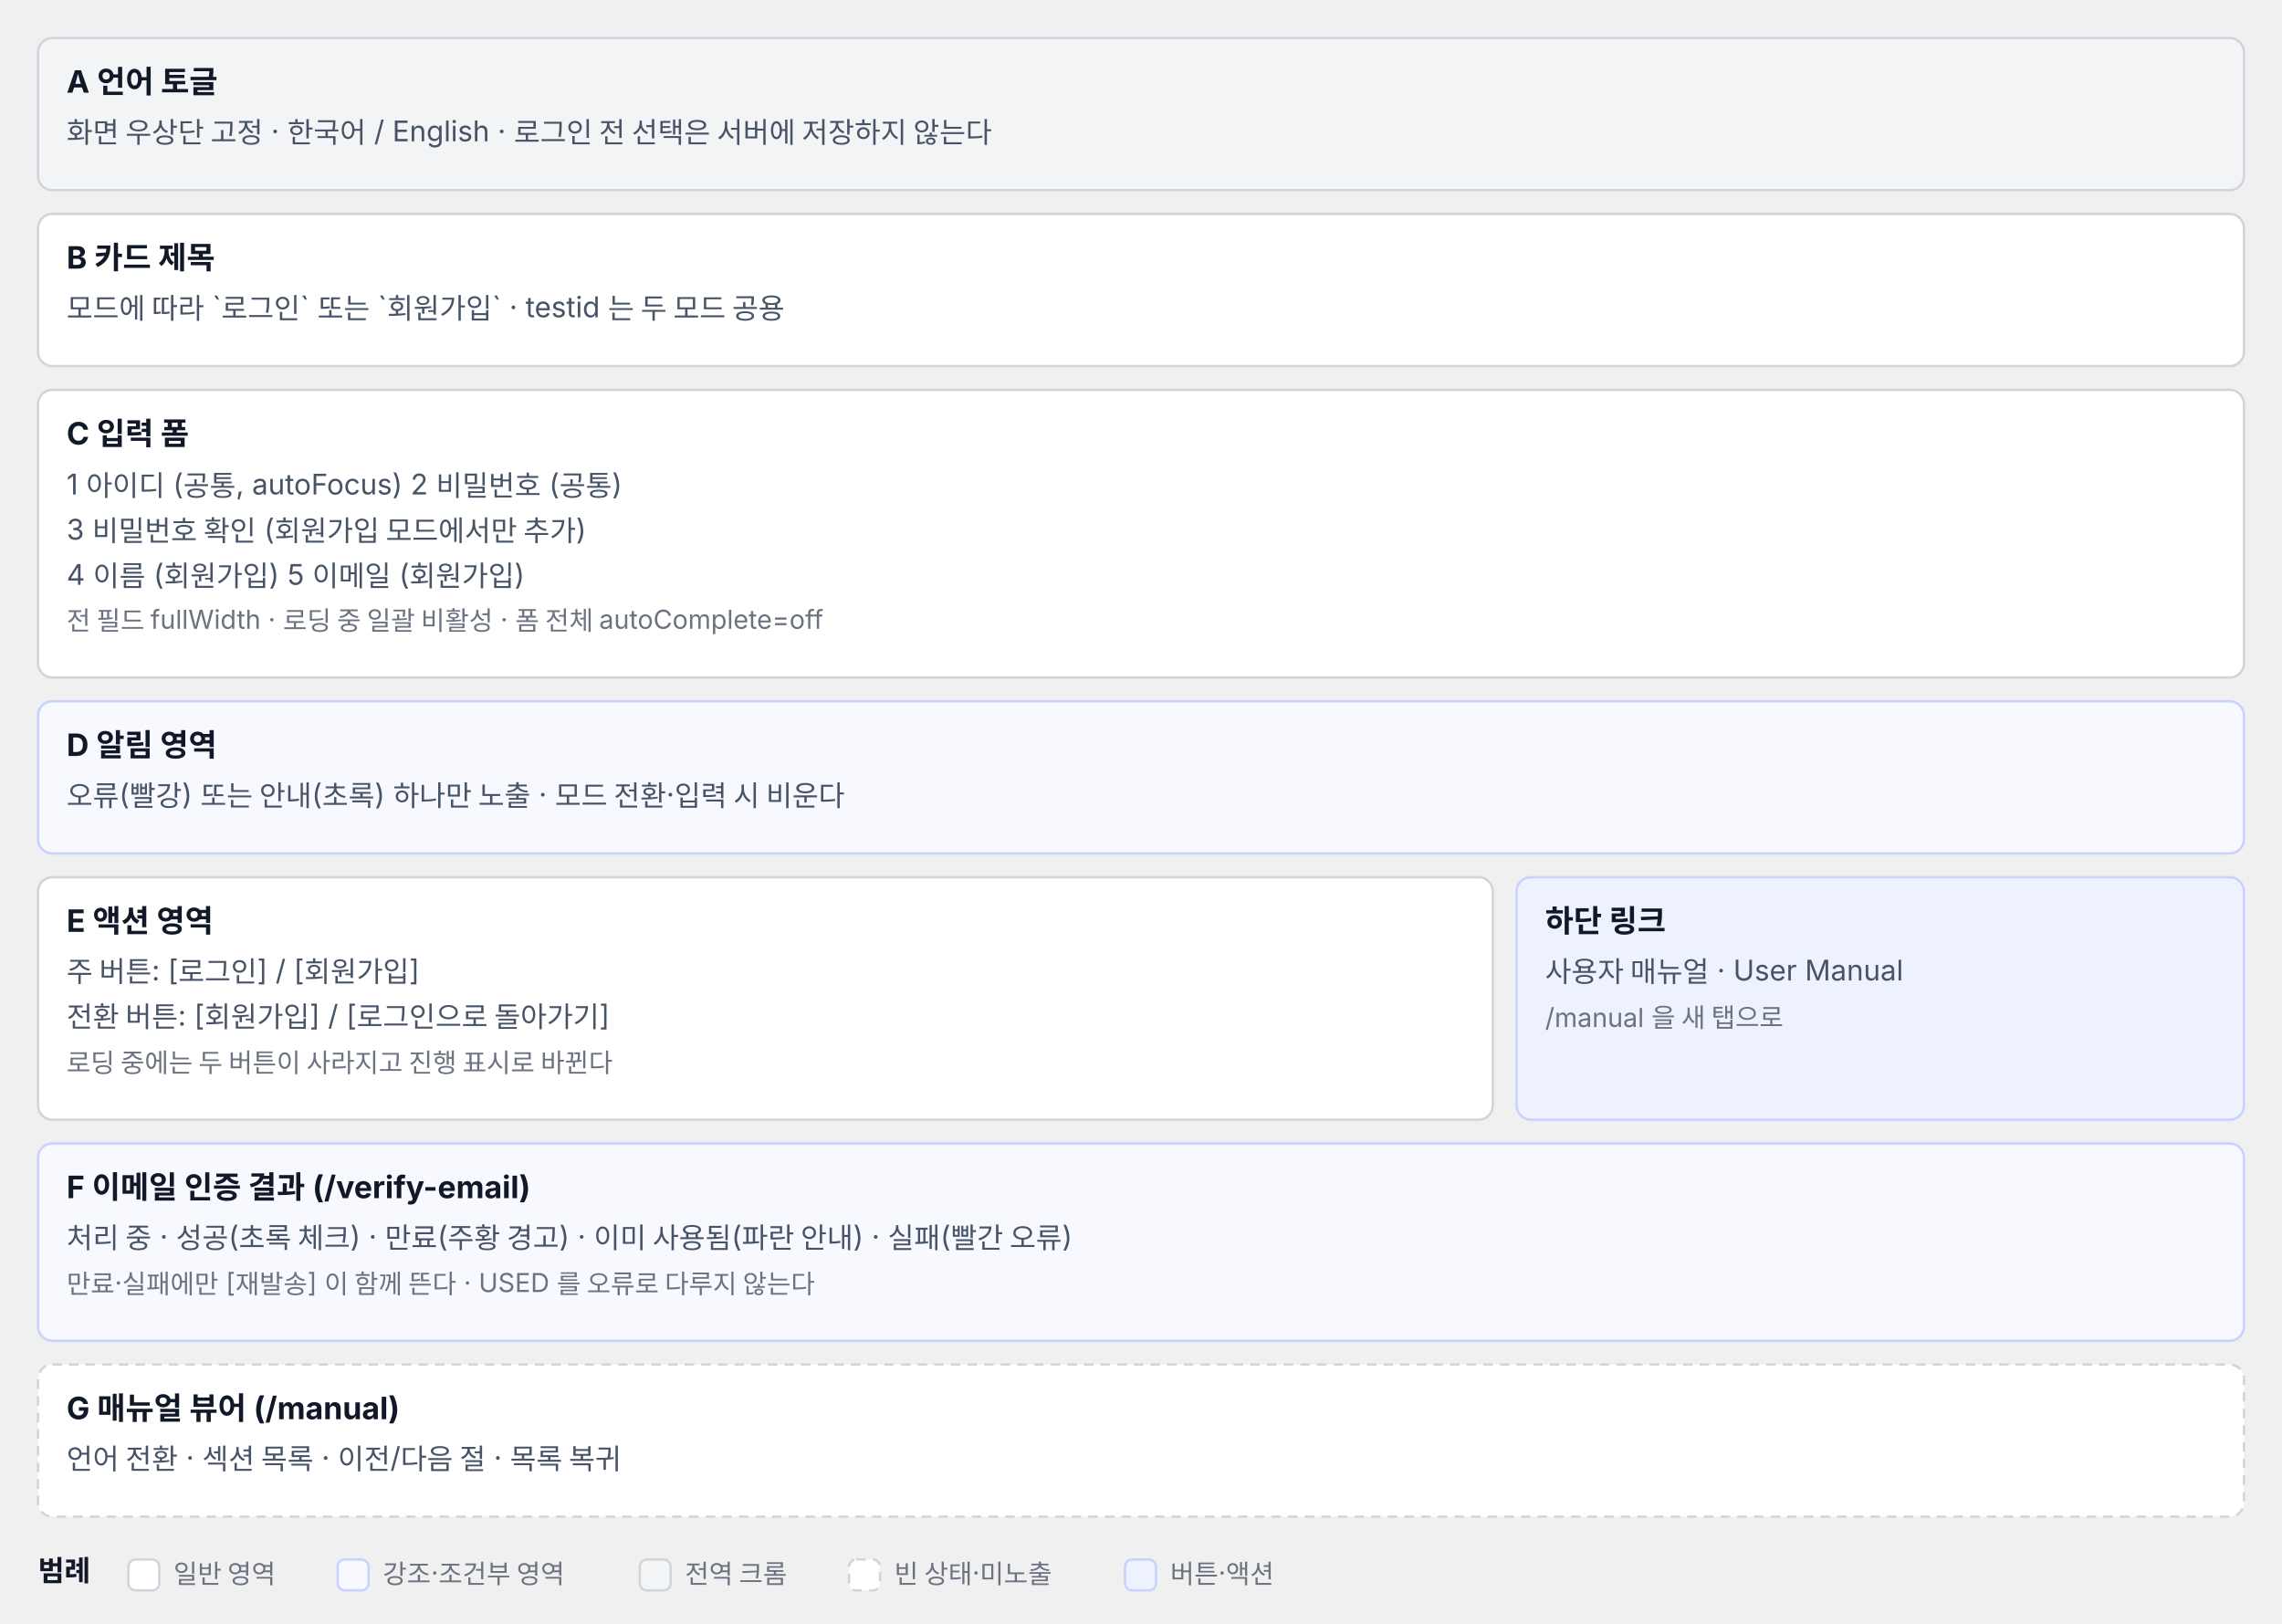
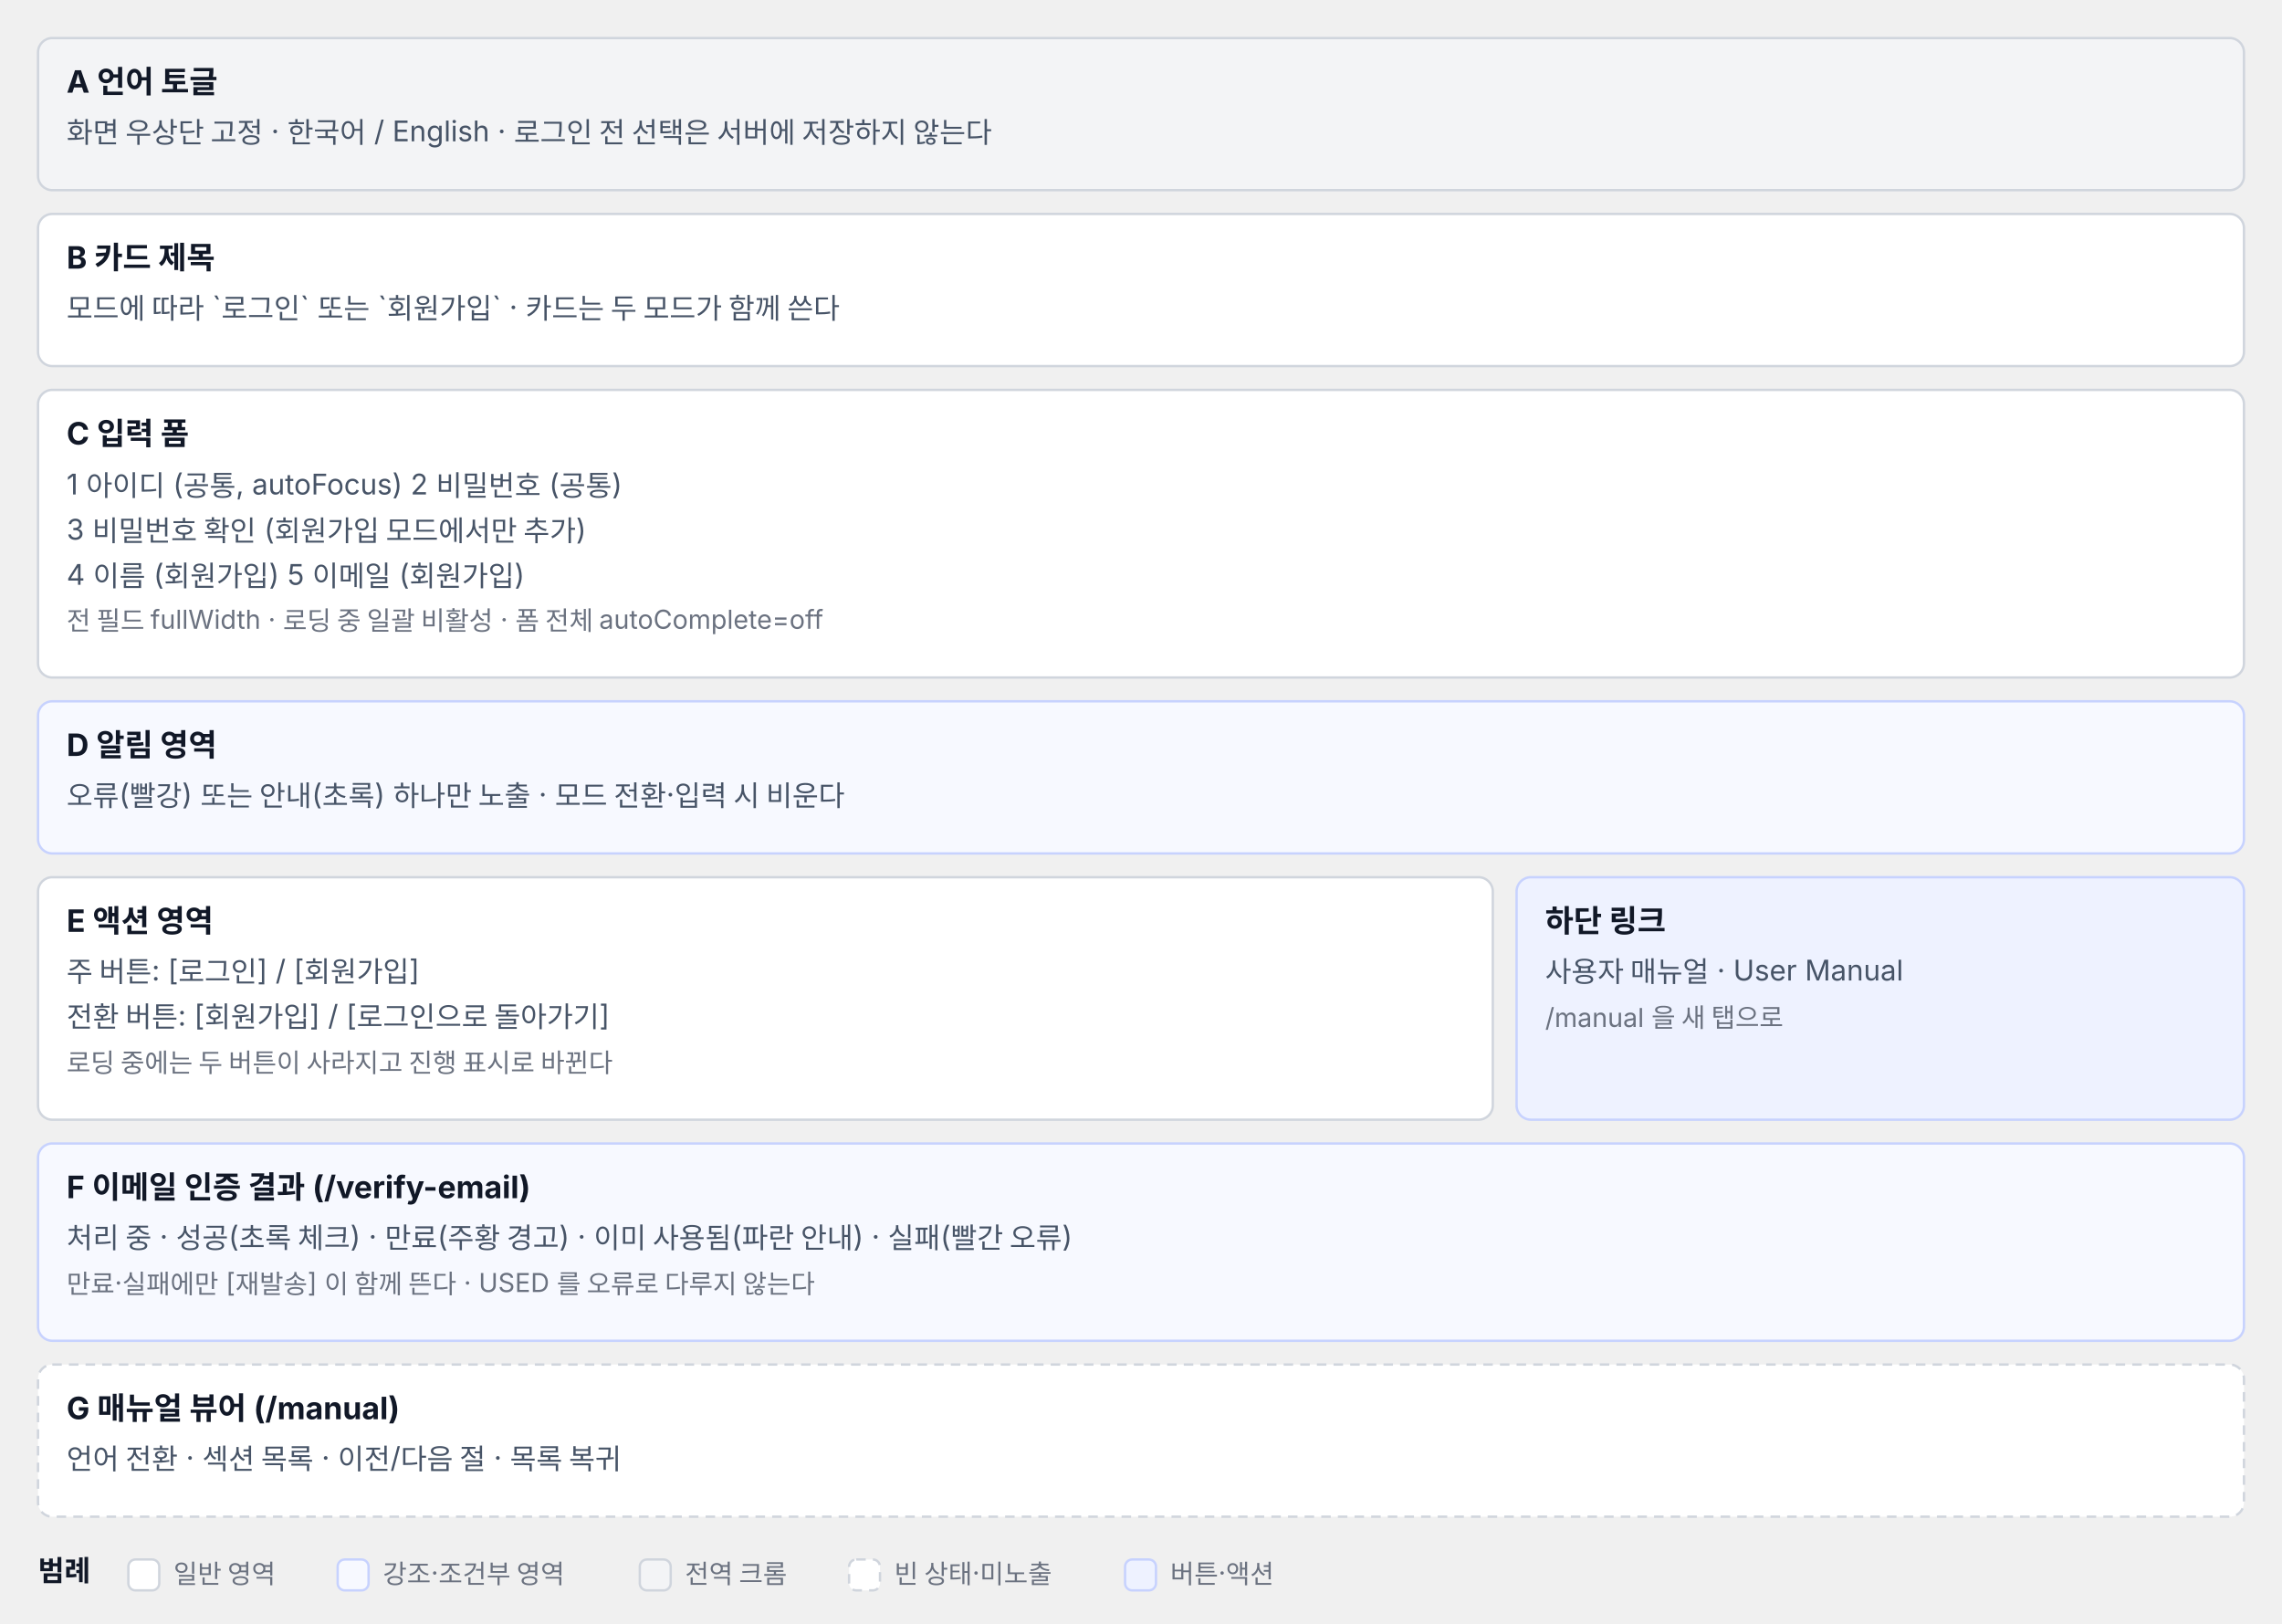
<svg xmlns="http://www.w3.org/2000/svg" viewBox="0 0 960 683" width="100%" role="img" aria-label="S0 로그인·계정 화면 배치">
  <defs>
    <style>
    .bx    { fill:#fff; stroke:#d0d5dd; stroke-width:1 }
    .bx-ac { fill:#f7f9ff; stroke:#c7d2fe; stroke-width:1 }
    .bx-ch { fill:#f3f4f6; stroke:#d0d5dd; stroke-width:1 }
    .bx-dq { fill:#fff; stroke:#d0d5dd; stroke-width:1; stroke-dasharray:4 3 }
    .bx-bt { fill:#eef2ff; stroke:#c7d2fe; stroke-width:1 }
    .bx-hd { fill:#f9fafb; stroke:#e5e7eb; stroke-width:1 }
    .area  { font-family:-apple-system,'Malgun Gothic',sans-serif; font-size:13px; font-weight:bold; fill:#111827 }
    .desc  { font-family:-apple-system,'Malgun Gothic',sans-serif; font-size:12px; fill:#475467 }
    .tiny  { font-family:-apple-system,'Malgun Gothic',sans-serif; font-size:11px; fill:#6b7280 }
    .strong{ font-family:-apple-system,'Malgun Gothic',sans-serif; font-size:12px; font-weight:bold; fill:#111827 }
    </style>
  </defs>
  <rect class="bx-ch" x="16" y="16" width="928" height="64" rx="6" />
  <text class="area" x="28" y="39">A 언어 토글</text>
  <text class="desc" x="28" y="60">화면 우상단 고정 · 한국어 / English · 로그인 전 선택은 서버에 저장하지 않는다</text>
  <rect class="bx" x="16" y="90" width="928" height="64" rx="6" />
  <text class="area" x="28" y="113">B 카드 제목</text>
-   <text class="desc" x="28" y="134">모드에 따라 `로그인` 또는 `회원가입` · testid 는 두 모드 공용</text>
+   <text class="desc" x="28" y="134">모드에 따라 `로그인` 또는 `회원가입` · 카드는 두 모드가 함께 쓴다</text>
  <rect class="bx" x="16" y="164" width="928" height="121" rx="6" />
  <text class="area" x="28" y="187">C 입력 폼</text>
  <text class="desc" x="28" y="208">1 아이디 (공통, autoFocus)      2 비밀번호 (공통)</text>
  <text class="desc" x="28" y="227">3 비밀번호 확인 (회원가입 모드에서만 추가)</text>
  <text class="desc" x="28" y="246">4 이름 (회원가입)              5 이메일 (회원가입)</text>
  <text class="tiny" x="28" y="265">전 필드 fullWidth · 로딩 중 일괄 비활성 · 폼 전체 autoComplete=off</text>
  <rect class="bx-ac" x="16" y="295" width="928" height="64" rx="6" />
  <text class="area" x="28" y="318">D 알림 영역</text>
  <text class="desc" x="28" y="339">오류(빨강) 또는 안내(초록) 하나만 노출 · 모드 전환·입력 시 비운다</text>
  <rect class="bx" x="16" y="369" width="612" height="102" rx="6" />
  <text class="area" x="28" y="392">E 액션 영역</text>
  <text class="desc" x="28" y="413">주 버튼: [로그인] / [회원가입]</text>
  <text class="desc" x="28" y="432">전환 버튼: [회원가입] / [로그인으로 돌아가기]</text>
  <text class="tiny" x="28" y="451">로딩 중에는 두 버튼이 사라지고 진행 표시로 바뀐다</text>
  <rect class="bx-bt" x="638" y="369" width="306" height="102" rx="6" />
  <text class="area" x="650" y="392">하단 링크</text>
  <text class="desc" x="650" y="413">사용자 매뉴얼 · User Manual</text>
  <text class="tiny" x="650" y="432">/manual 을 새 탭으로</text>
  <rect class="bx-ac" x="16" y="481" width="928" height="83" rx="6" />
  <text class="area" x="28" y="504">F 이메일 인증 결과 (/verify-email)</text>
  <text class="desc" x="28" y="525">처리 중 · 성공(초록 체크) · 만료(주황 경고) · 이미 사용됨(파란 안내) · 실패(빨간 오류)</text>
  <text class="tiny" x="28" y="544">만료·실패에만 [재발송] 이 함께 뜬다 · USED 를 오류로 다루지 않는다</text>
  <rect class="bx-dq" x="16" y="574" width="928" height="64" rx="6" />
  <text class="area" x="28" y="597">G 매뉴얼 뷰어 (/manual)</text>
  <text class="desc" x="28" y="618">언어 전환 · 섹션 목록 · 이전/다음 절 · 목록 복귀</text>
  <text class="strong" x="16" y="665">범례</text>
  <rect class="bx" x="54" y="656" width="13" height="13" rx="3" />
  <text class="tiny" x="73" y="666">일반 영역</text>
  <rect class="bx-ac" x="142.05" y="656" width="13" height="13" rx="3" />
  <text class="tiny" x="161.05" y="666">강조·조건부 영역</text>
  <rect class="bx-ch" x="269.15" y="656" width="13" height="13" rx="3" />
  <text class="tiny" x="288.15" y="666">전역 크롬</text>
  <rect class="bx-dq" x="357.2" y="656" width="13" height="13" rx="3" />
  <text class="tiny" x="376.2" y="666">빈 상태·미노출</text>
  <rect class="bx-bt" x="473.3" y="656" width="13" height="13" rx="3" />
  <text class="tiny" x="492.3" y="666">버튼·액션</text>
</svg>
